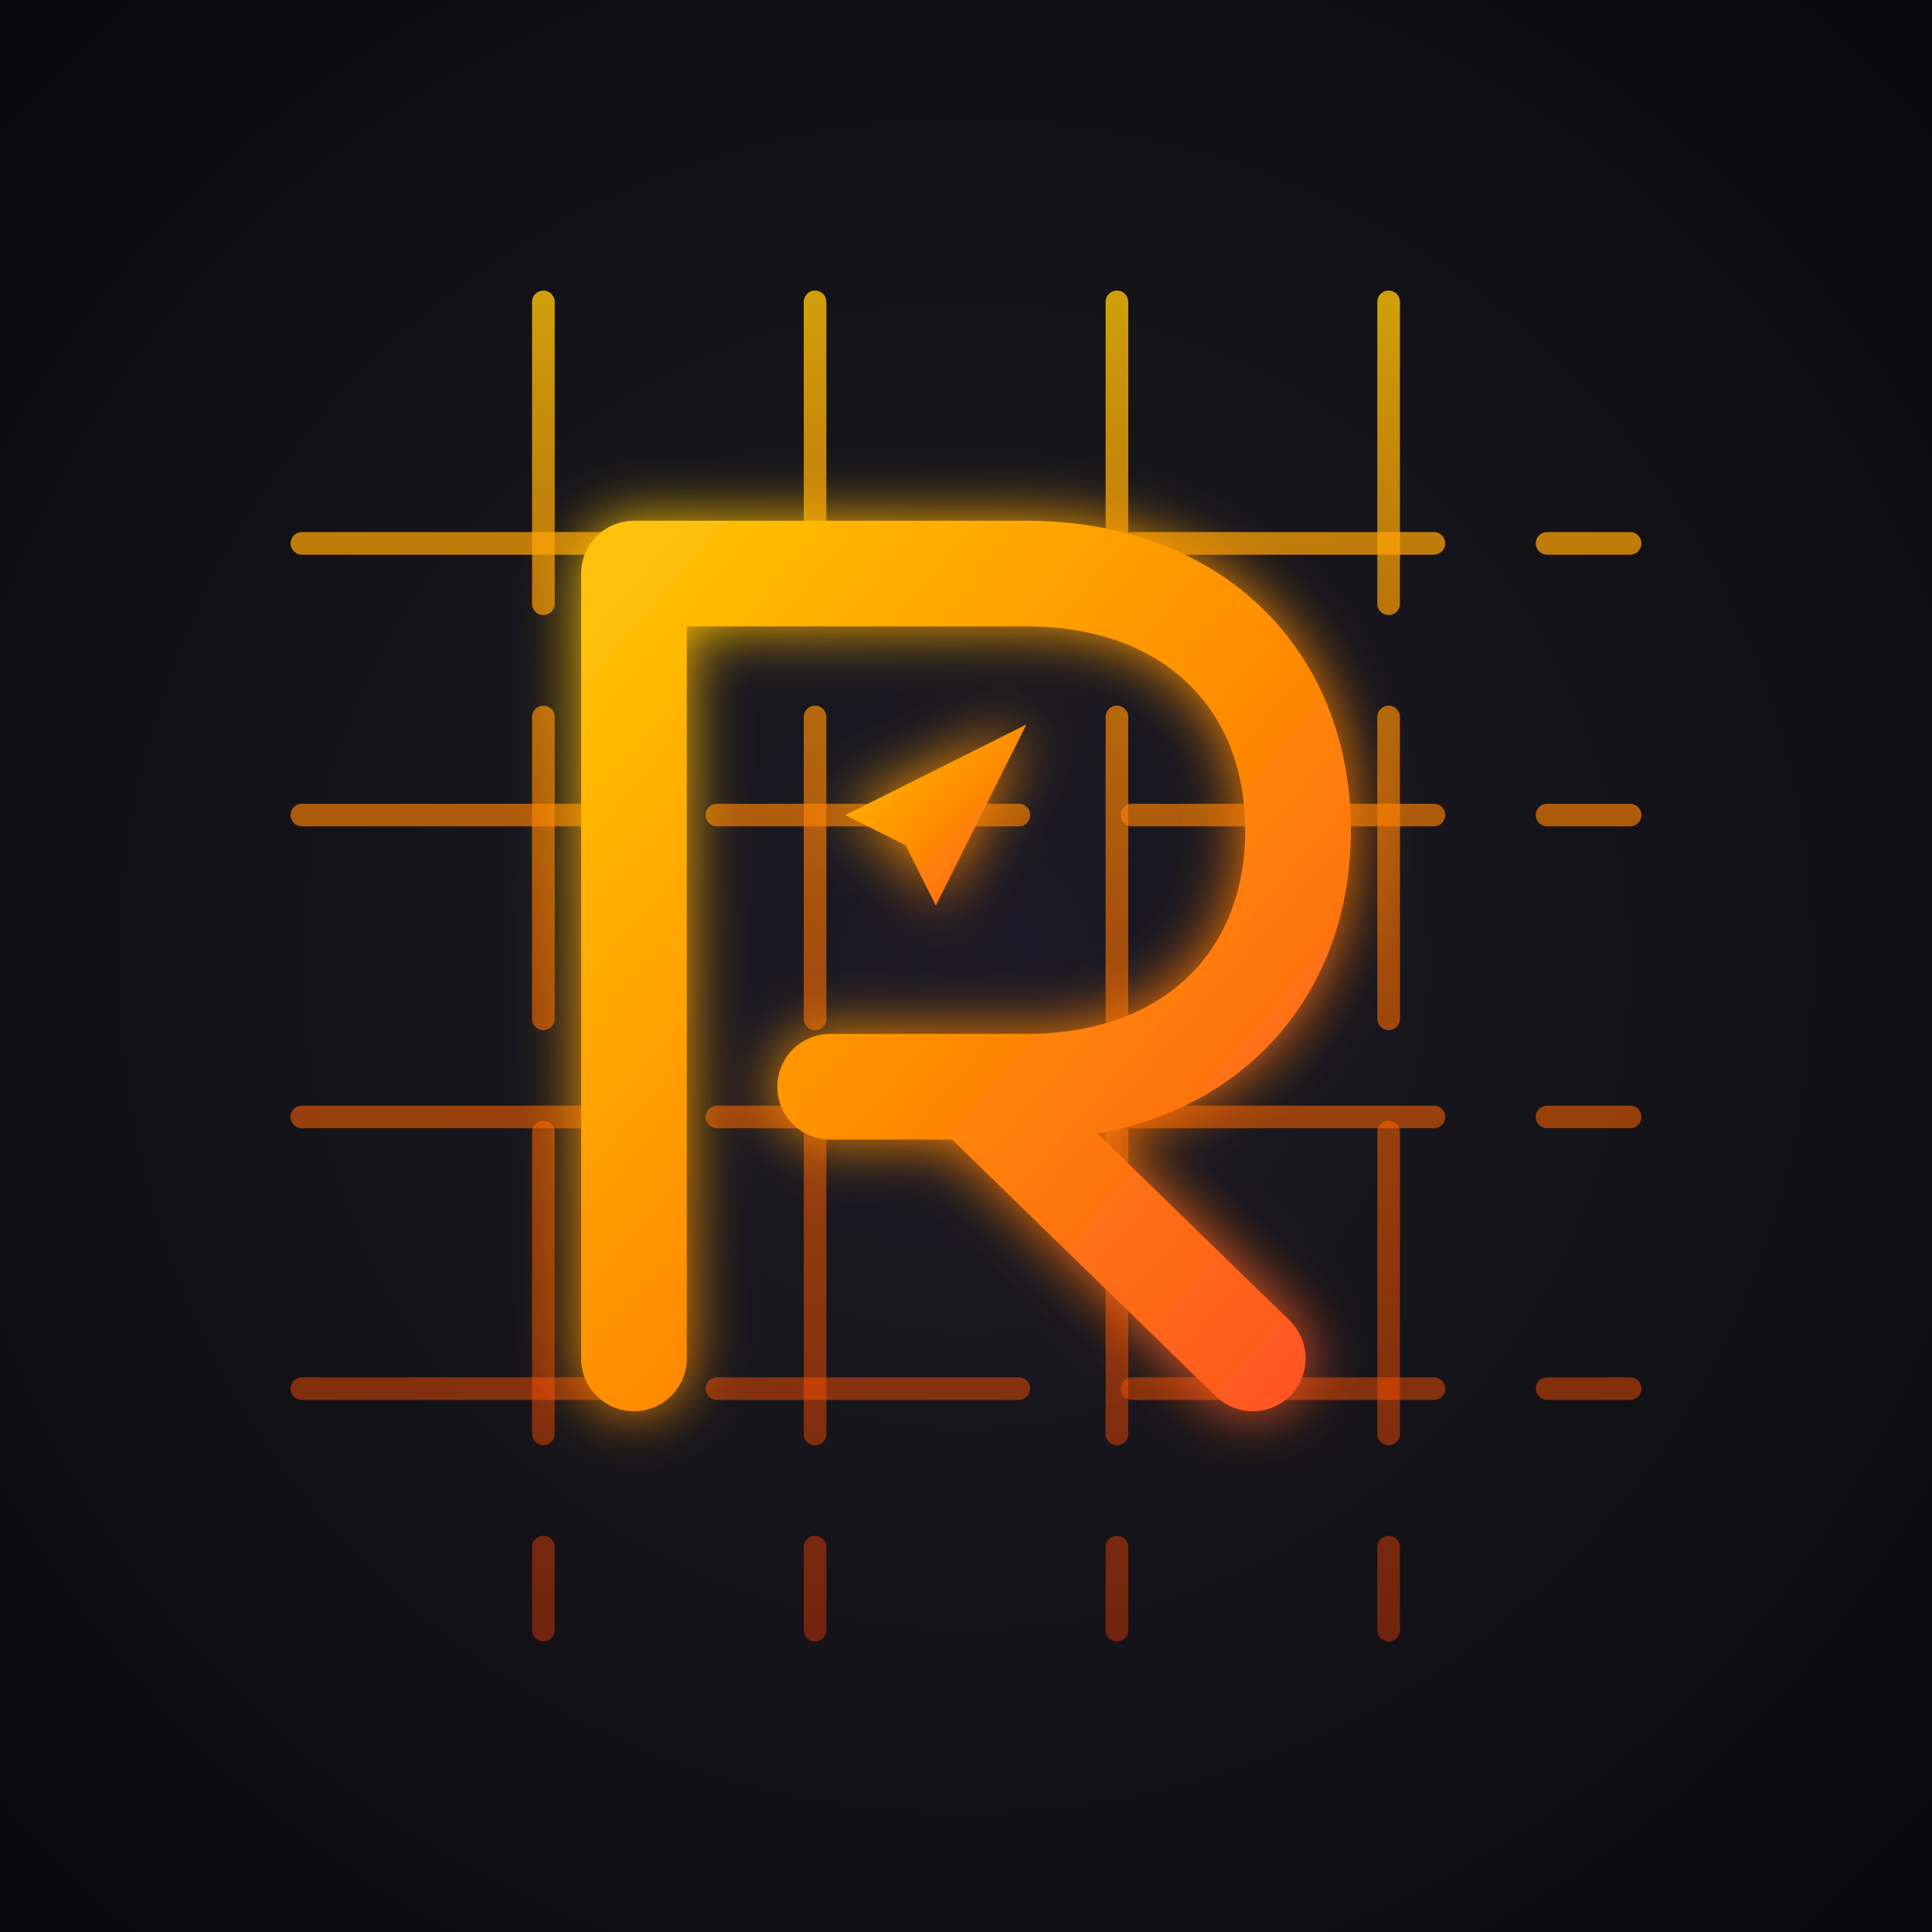
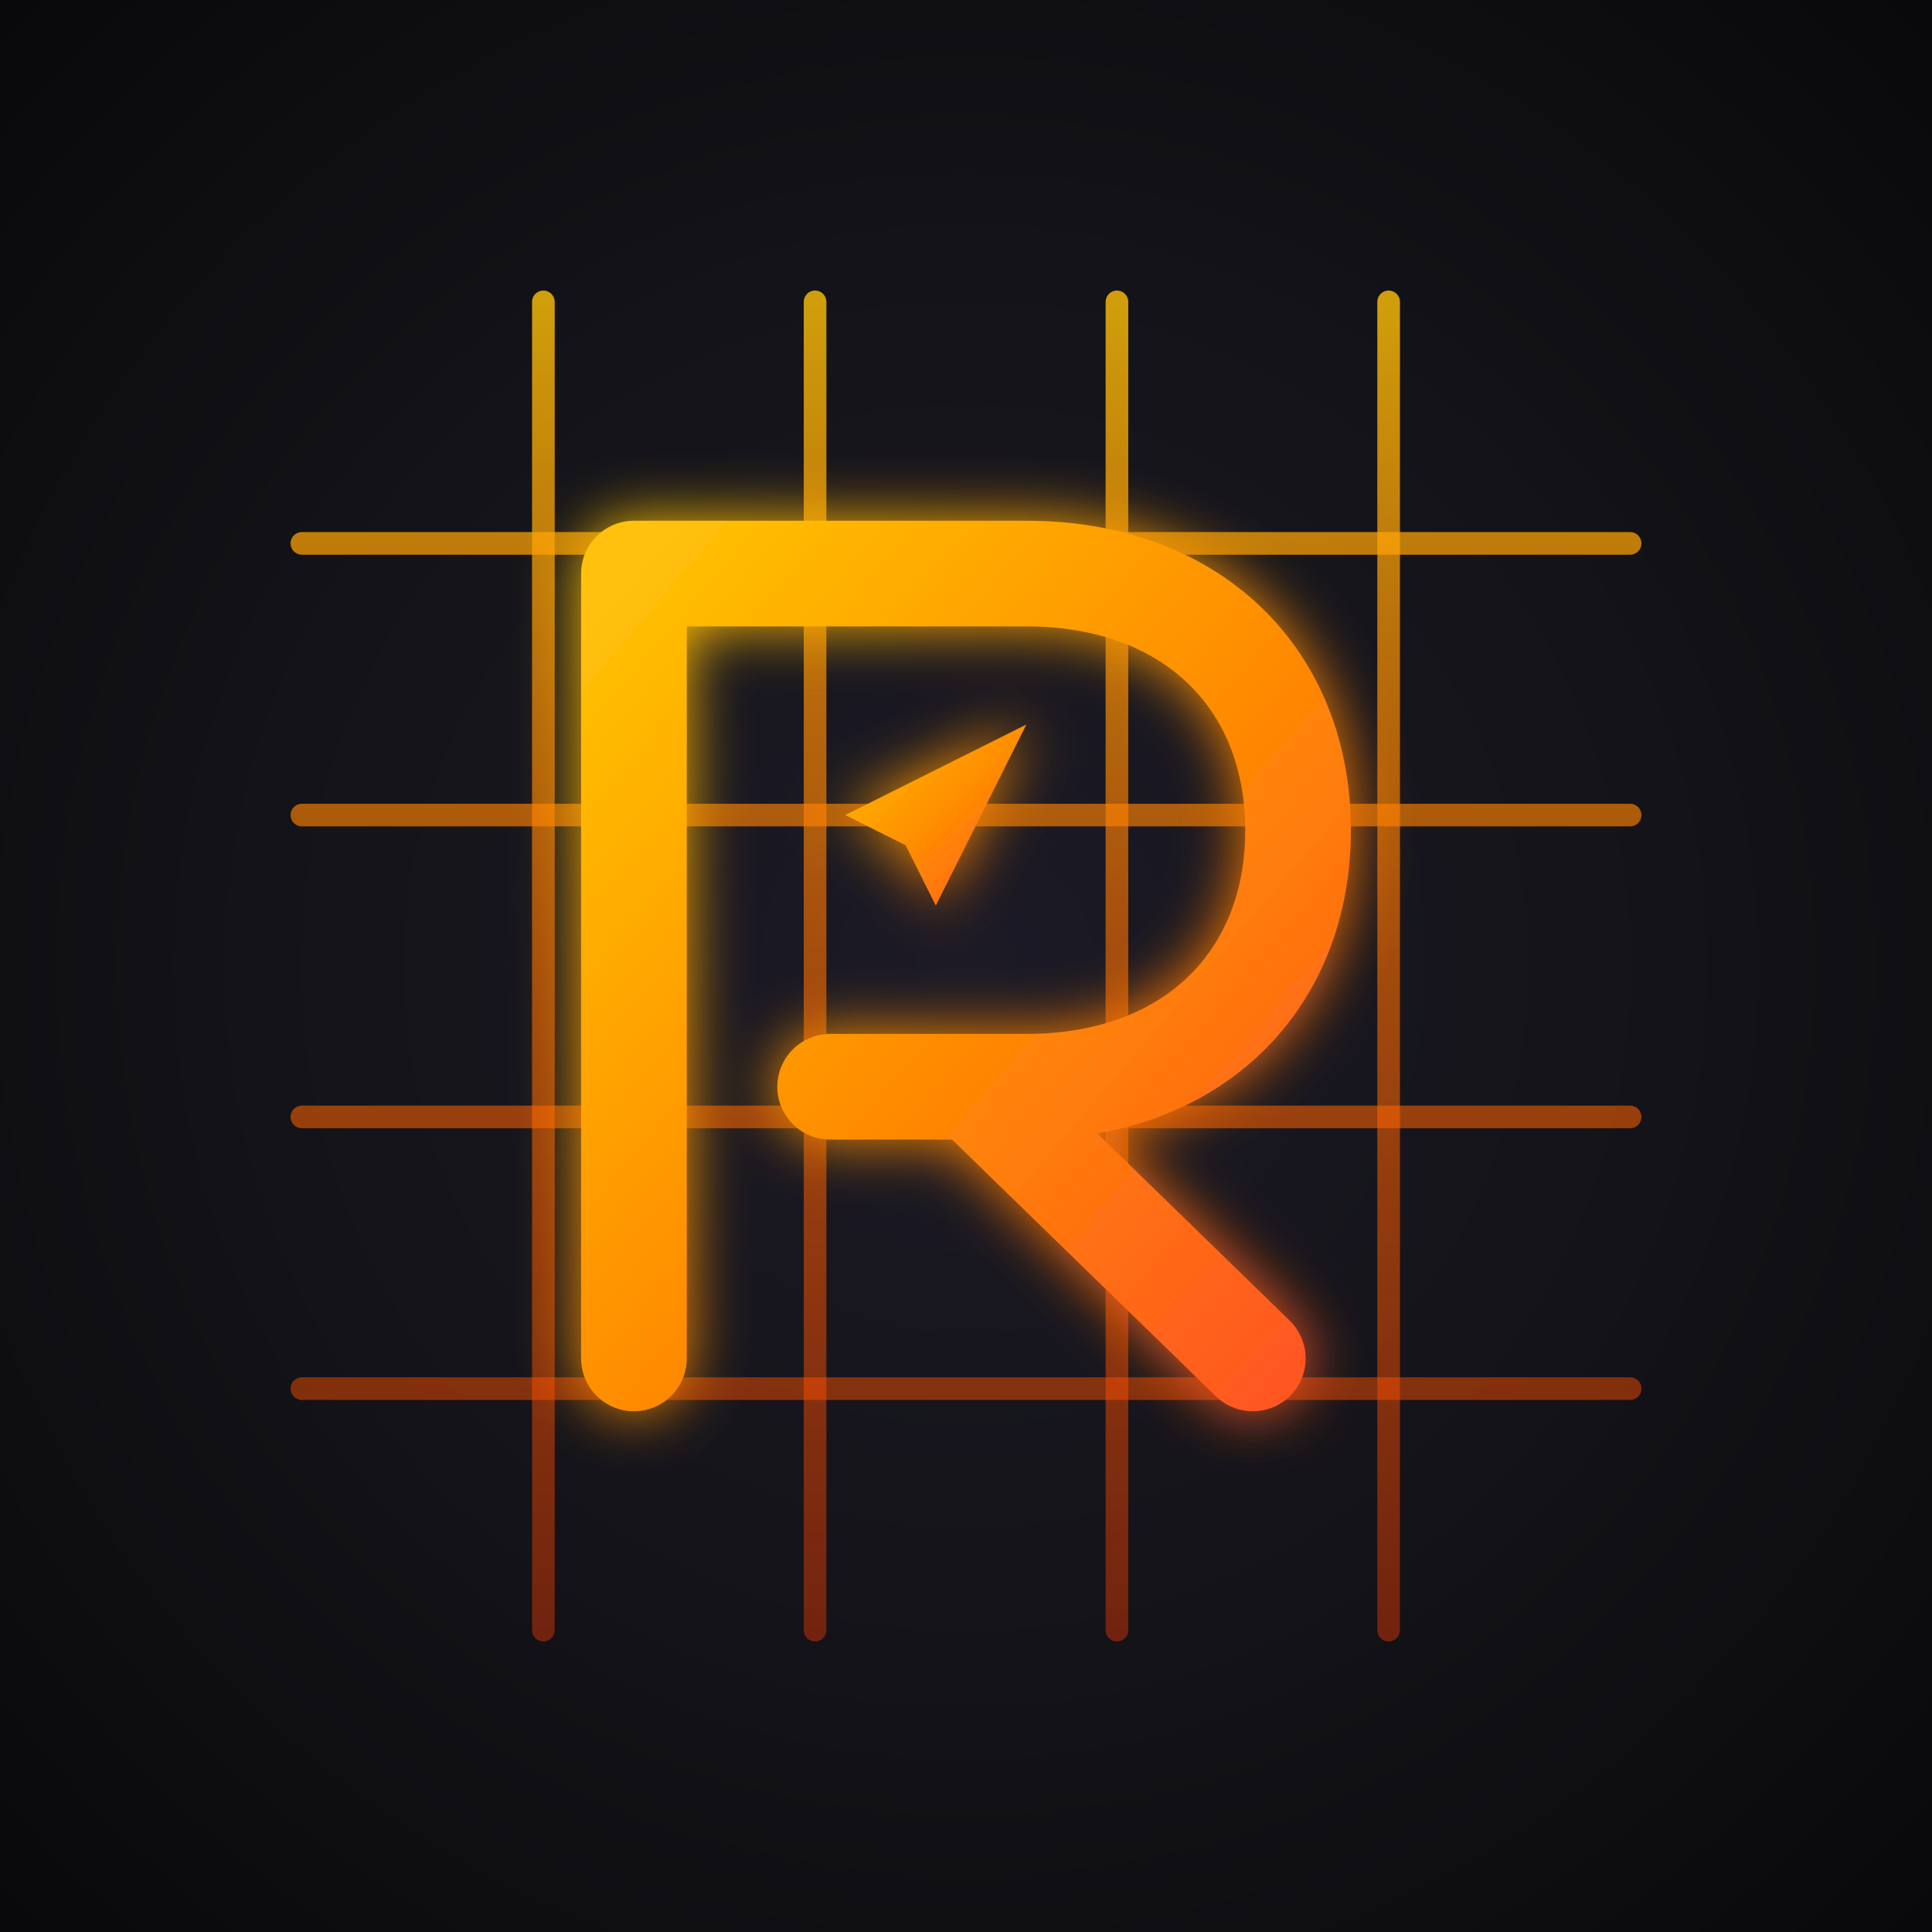
<svg xmlns="http://www.w3.org/2000/svg" width="512" height="512" viewBox="0 0 512 512">
  <defs>
    <radialGradient id="bgGrad" cx="50%" cy="50%" r="70%">
      <stop offset="0%" stop-color="#1C1A26" />
      <stop offset="60%" stop-color="#121216" />
      <stop offset="100%" stop-color="#09090B" />
    </radialGradient>
    <linearGradient id="accentGrad" x1="0%" y1="0%" x2="100%" y2="100%">
      <stop offset="0%" stop-color="#FFC107" />
      <stop offset="50%" stop-color="#FF8F00" />
      <stop offset="100%" stop-color="#FF5722" />
    </linearGradient>
    <linearGradient id="gridGrad" gradientUnits="userSpaceOnUse" x1="0" y1="80" x2="0" y2="432">
      <stop offset="0%" stop-color="#FFC107" stop-opacity="0.8" />
      <stop offset="50%" stop-color="#FF6F00" stop-opacity="0.6" />
      <stop offset="100%" stop-color="#FF3D00" stop-opacity="0.4" />
    </linearGradient>
    <filter id="neonGlow" x="-20%" y="-20%" width="140%" height="140%">
      <feGaussianBlur stdDeviation="8" result="blur" />
      <feMerge>
        <feMergeNode in="blur" />
        <feMergeNode in="SourceGraphic" />
      </feMerge>
    </filter>
  </defs>
  <rect width="512" height="512" fill="url(#bgGrad)" />
-   <g stroke="url(#gridGrad)" stroke-width="6" stroke-linecap="round" stroke-dasharray="80 30">
+   <g stroke="url(#gridGrad)" stroke-width="6" stroke-linecap="round">
    <line x1="144" y1="80" x2="144" y2="432" />
    <line x1="216" y1="80" x2="216" y2="432" />
    <line x1="296" y1="80" x2="296" y2="432" />
    <line x1="368" y1="80" x2="368" y2="432" />
    <line x1="80" y1="144" x2="432" y2="144" />
    <line x1="80" y1="216" x2="432" y2="216" />
    <line x1="80" y1="296" x2="432" y2="296" />
    <line x1="80" y1="368" x2="432" y2="368" />
  </g>
  <g filter="url(#neonGlow)">
    <path d="M168 360V152H272C316 152 344 180 344 220C344 260 316 288 272 288H220M258 288L332 360" fill="none" stroke="url(#accentGrad)" stroke-width="28" stroke-linecap="round" stroke-linejoin="round" />
    <path d="M224 216L272 192L248 240L240 224Z" fill="url(#accentGrad)" />
  </g>
</svg>
